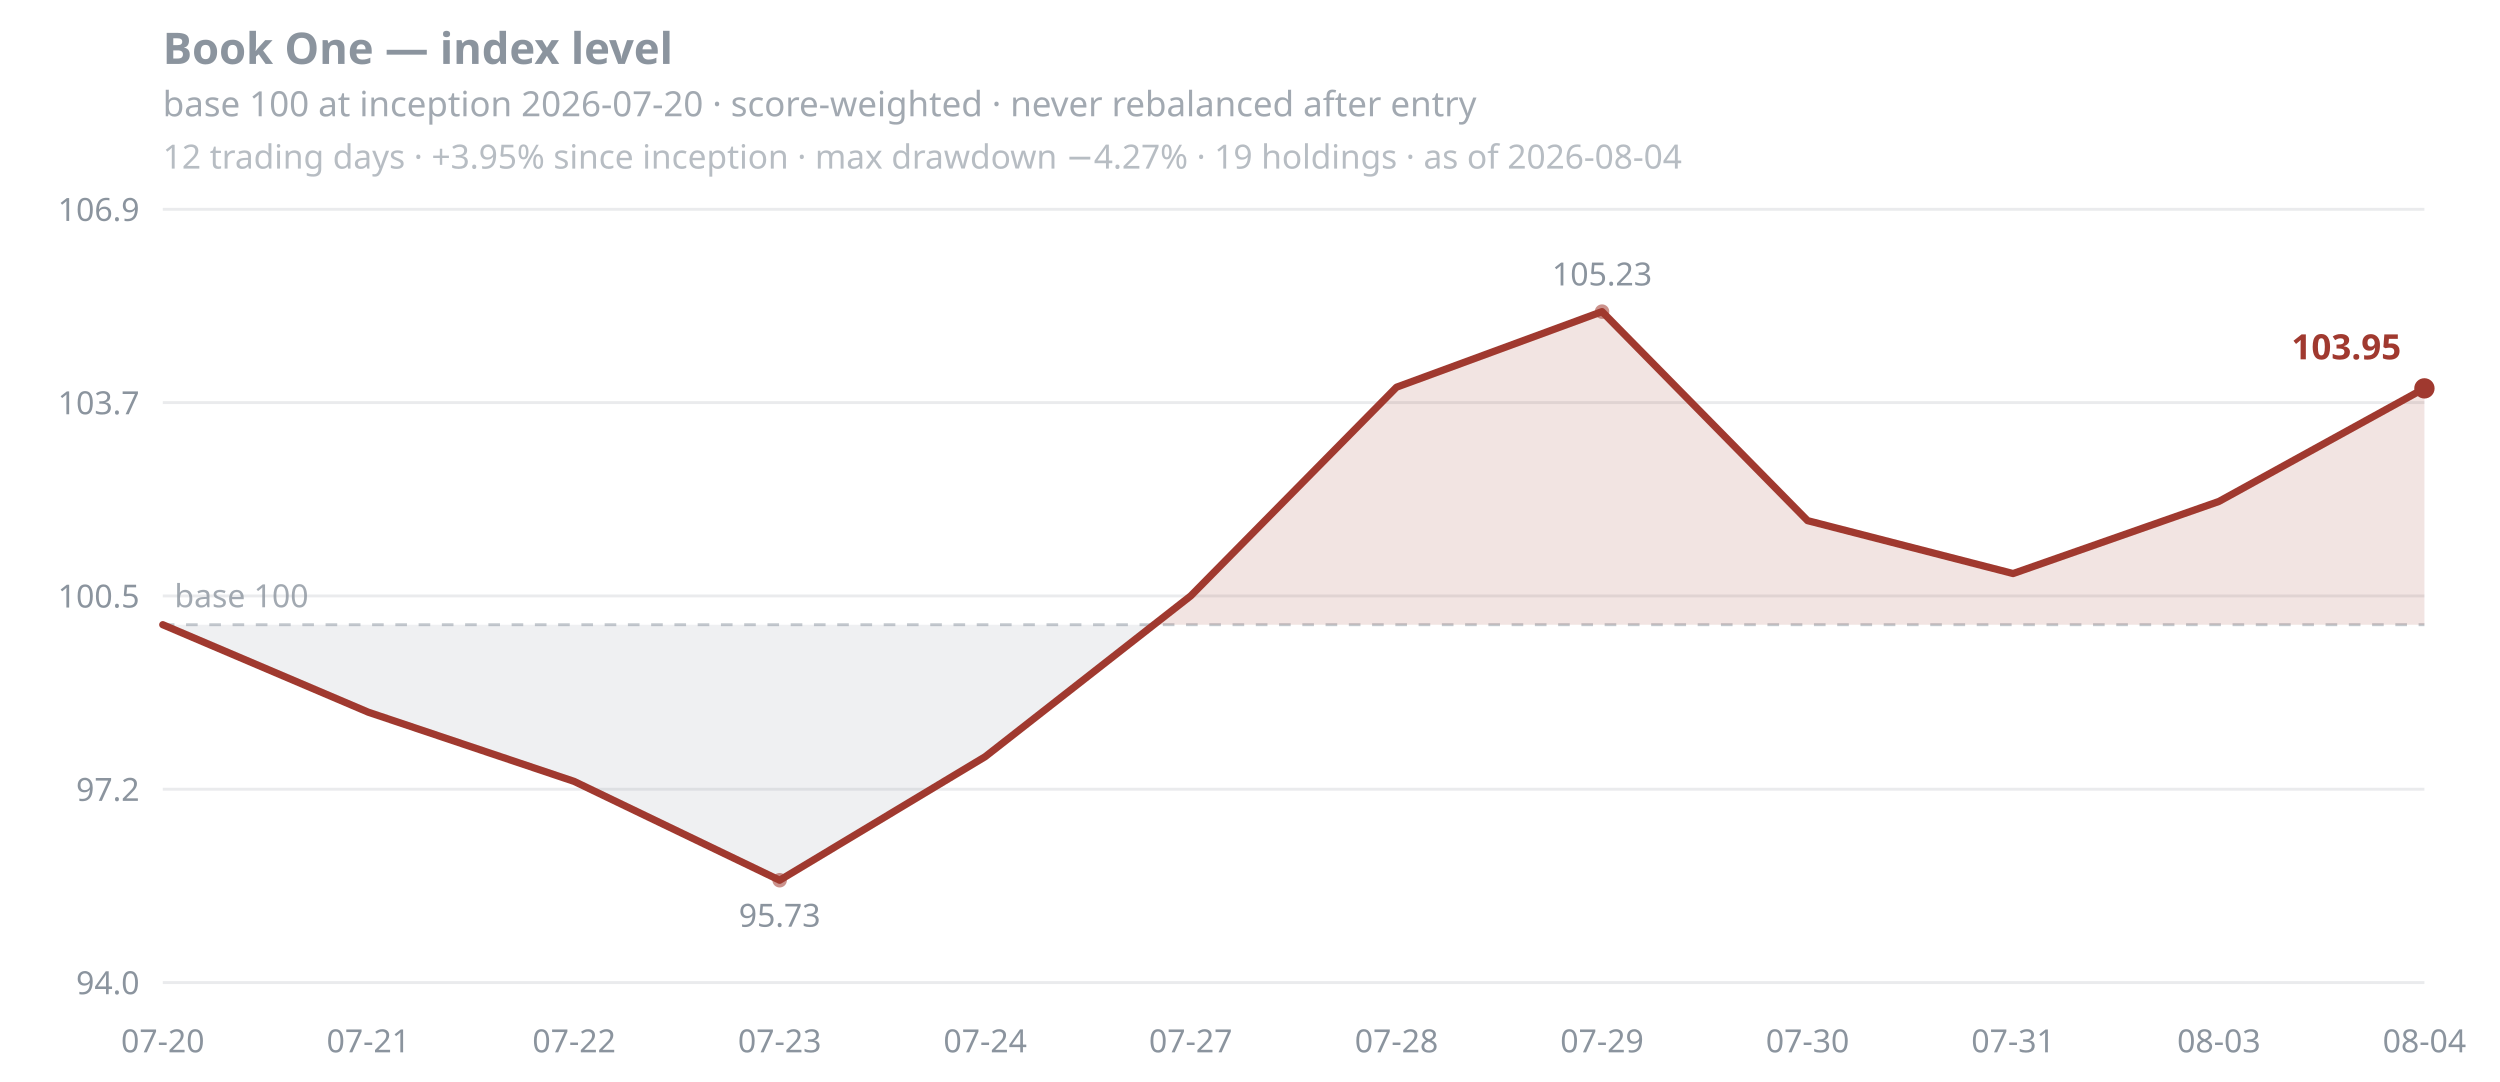
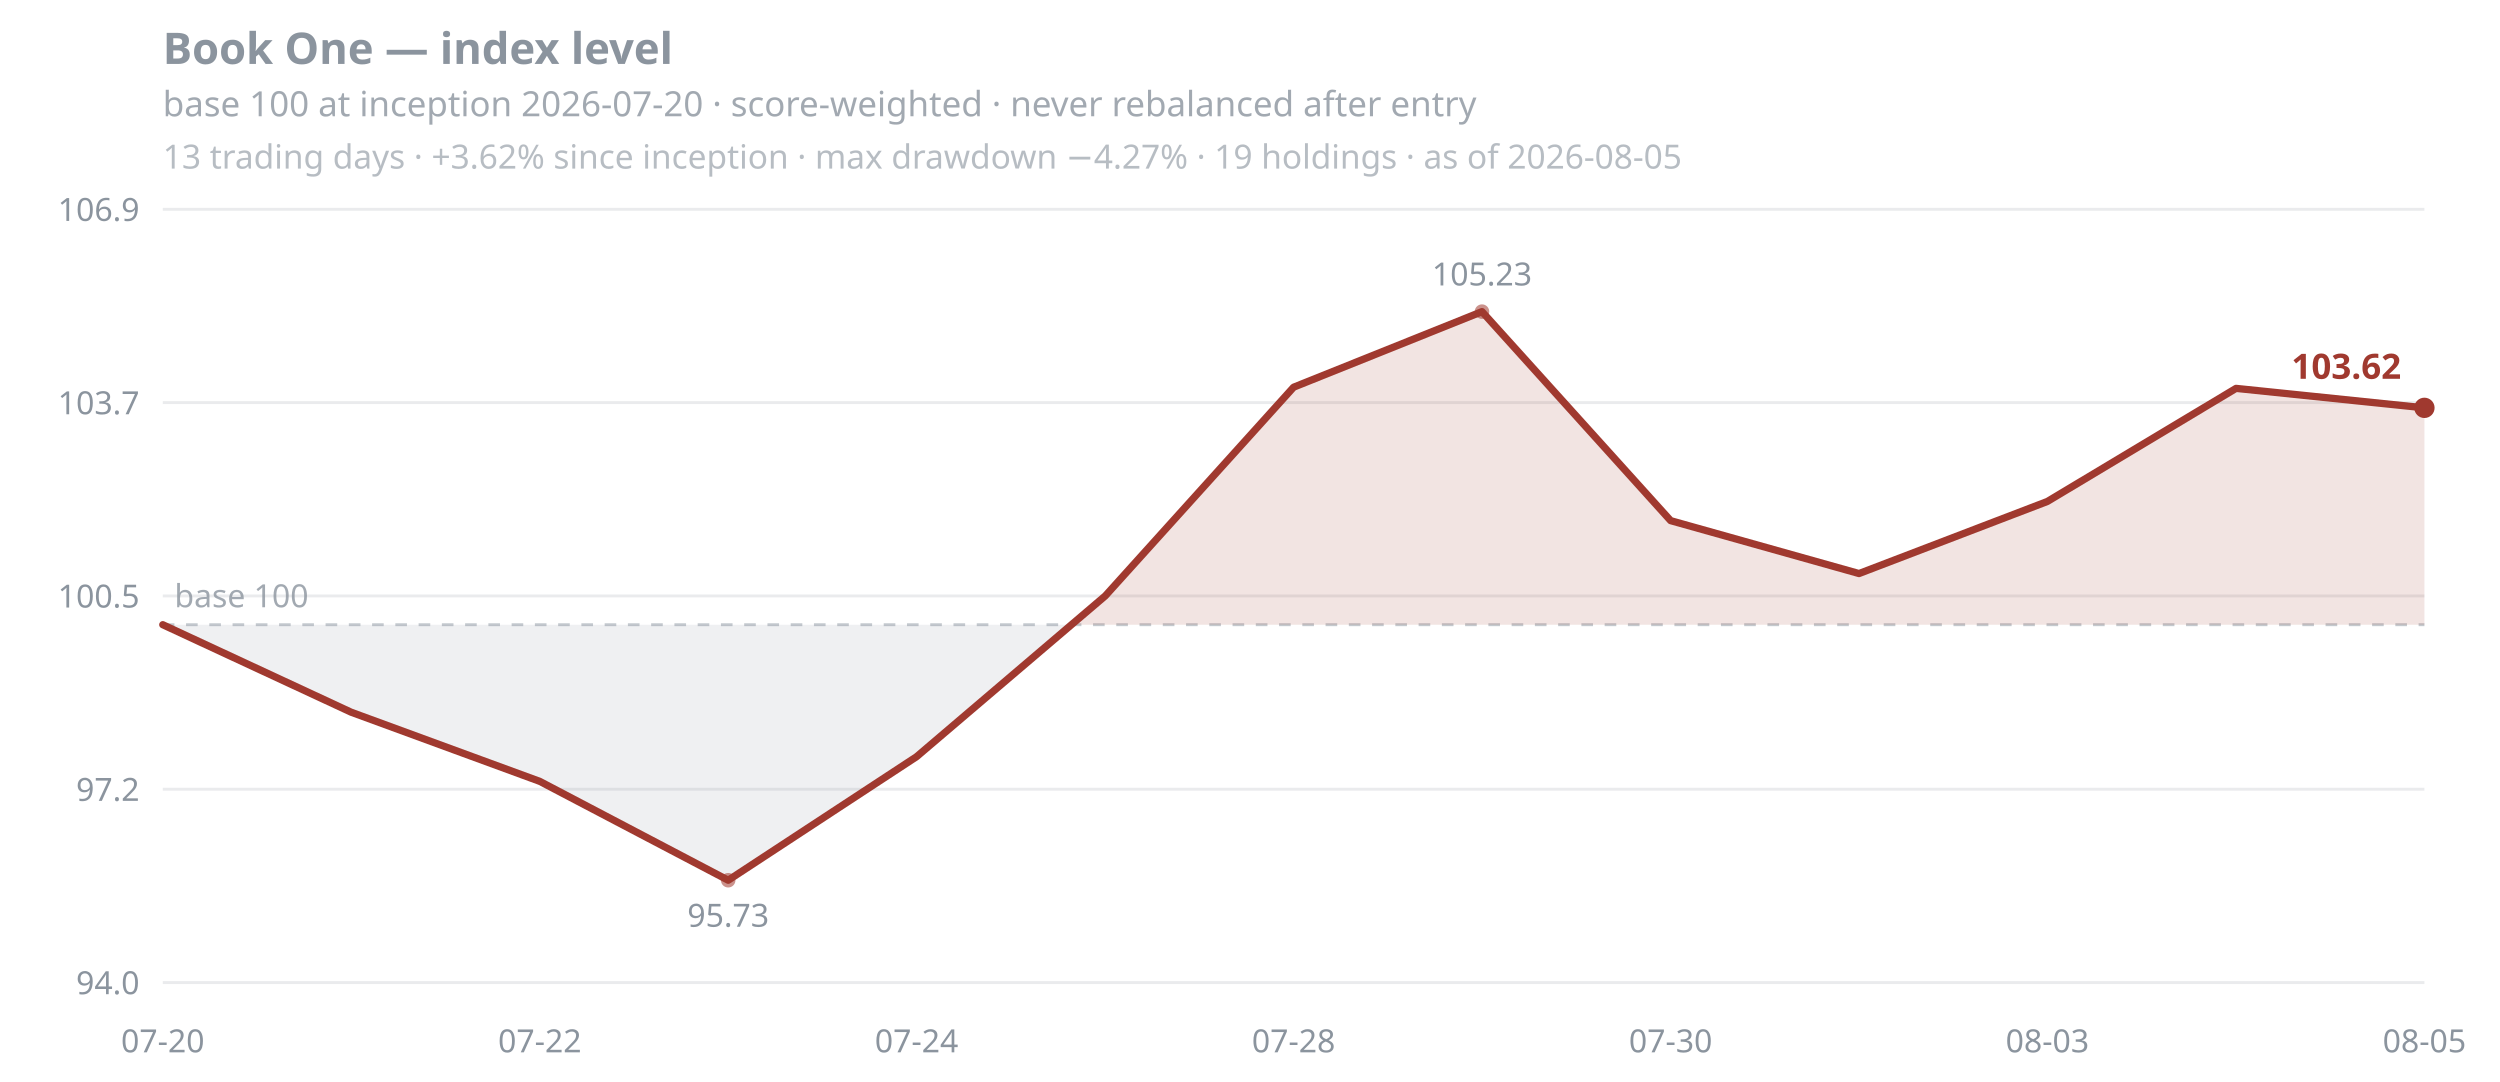
<svg xmlns="http://www.w3.org/2000/svg" viewBox="0 0 860 372" font-family="ui-sans-serif,system-ui,sans-serif">
  <text x="56" y="22" font-size="15" font-weight="600" fill="#8b949e">Book One — index level</text>
  <text x="56" y="40" font-size="12" fill="#8b949e" opacity="0.8">base 100 at inception 2026-07-20 · score-weighted · never rebalanced after entry</text>
-   <text x="56" y="58" font-size="11.5" fill="#8b949e" opacity="0.62">12 trading days · +3.95% since inception · max drawdown −4.27% · 19 holdings · as of 2026-08-04</text>
+   <text x="56" y="58" font-size="11.5" fill="#8b949e" opacity="0.62">13 trading days · +3.62% since inception · max drawdown −4.27% · 19 holdings · as of 2026-08-05</text>
  <line x1="56" y1="338.0" x2="834" y2="338.0" stroke="#8b949e" stroke-opacity="0.18" />
  <text x="48" y="342.0" font-size="11" fill="#8b949e" text-anchor="end">94.0</text>
  <line x1="56" y1="271.5" x2="834" y2="271.5" stroke="#8b949e" stroke-opacity="0.18" />
  <text x="48" y="275.5" font-size="11" fill="#8b949e" text-anchor="end">97.2</text>
  <line x1="56" y1="205.0" x2="834" y2="205.0" stroke="#8b949e" stroke-opacity="0.18" />
  <text x="48" y="209.0" font-size="11" fill="#8b949e" text-anchor="end">100.5</text>
  <line x1="56" y1="138.5" x2="834" y2="138.5" stroke="#8b949e" stroke-opacity="0.18" />
  <text x="48" y="142.5" font-size="11" fill="#8b949e" text-anchor="end">103.7</text>
  <line x1="56" y1="72.0" x2="834" y2="72.0" stroke="#8b949e" stroke-opacity="0.18" />
  <text x="48" y="76.0" font-size="11" fill="#8b949e" text-anchor="end">106.9</text>
  <line x1="56" y1="214.9" x2="834" y2="214.9" stroke="#8b949e" stroke-opacity="0.5" stroke-dasharray="4 4" />
  <text x="60" y="208.9" font-size="11" fill="#8b949e" text-anchor="start" opacity="0.8">base 100</text>
  <text x="56.0" y="362" font-size="11" fill="#8b949e" text-anchor="middle">07-20</text>
-   <text x="126.7" y="362" font-size="11" fill="#8b949e" text-anchor="middle">07-21</text>
-   <text x="197.5" y="362" font-size="11" fill="#8b949e" text-anchor="middle">07-22</text>
-   <text x="268.2" y="362" font-size="11" fill="#8b949e" text-anchor="middle">07-23</text>
-   <text x="338.9" y="362" font-size="11" fill="#8b949e" text-anchor="middle">07-24</text>
-   <text x="409.6" y="362" font-size="11" fill="#8b949e" text-anchor="middle">07-27</text>
-   <text x="480.4" y="362" font-size="11" fill="#8b949e" text-anchor="middle">07-28</text>
-   <text x="551.1" y="362" font-size="11" fill="#8b949e" text-anchor="middle">07-29</text>
-   <text x="621.8" y="362" font-size="11" fill="#8b949e" text-anchor="middle">07-30</text>
-   <text x="692.5" y="362" font-size="11" fill="#8b949e" text-anchor="middle">07-31</text>
-   <text x="763.3" y="362" font-size="11" fill="#8b949e" text-anchor="middle">08-03</text>
-   <text x="834.0" y="362" font-size="11" fill="#8b949e" text-anchor="middle">08-04</text>
+   <text x="185.7" y="362" font-size="11" fill="#8b949e" text-anchor="middle">07-22</text>
+   <text x="315.3" y="362" font-size="11" fill="#8b949e" text-anchor="middle">07-24</text>
+   <text x="445.0" y="362" font-size="11" fill="#8b949e" text-anchor="middle">07-28</text>
+   <text x="574.7" y="362" font-size="11" fill="#8b949e" text-anchor="middle">07-30</text>
+   <text x="704.3" y="362" font-size="11" fill="#8b949e" text-anchor="middle">08-03</text>
+   <text x="834.0" y="362" font-size="11" fill="#8b949e" text-anchor="middle">08-05</text>
  <defs>
    <clipPath id="above">
      <rect x="56" y="72" width="778" height="142.9" />
    </clipPath>
    <clipPath id="below">
      <rect x="56" y="214.9" width="778" height="123.1" />
    </clipPath>
  </defs>
-   <polygon points="56.0,214.9 56.0,214.9 126.7,245.0 197.5,268.8 268.2,302.8 338.9,260.3 409.6,205.0 480.4,133.2 551.1,107.2 621.8,179.1 692.5,197.3 763.3,172.5 834.0,133.6 834.0,214.9" fill="#a0392f" fill-opacity="0.14" clip-path="url(#above)" />
-   <polygon points="56.0,214.9 56.0,214.9 126.7,245.0 197.5,268.8 268.2,302.8 338.9,260.3 409.6,205.0 480.4,133.2 551.1,107.2 621.8,179.1 692.5,197.3 763.3,172.5 834.0,133.6 834.0,214.9" fill="#8b949e" fill-opacity="0.14" clip-path="url(#below)" />
-   <polyline points="56.0,214.9 126.7,245.0 197.5,268.8 268.2,302.8 338.9,260.3 409.6,205.0 480.4,133.2 551.1,107.2 621.8,179.1 692.5,197.3 763.3,172.5 834.0,133.6" fill="none" stroke="#a0392f" stroke-width="2.5" stroke-linejoin="round" stroke-linecap="round" />
-   <circle cx="268.2" cy="302.8" r="2.5" fill="#a0392f" fill-opacity="0.55" />
-   <text x="268.2" y="318.8" font-size="11" fill="#8b949e" text-anchor="middle">95.73</text>
-   <circle cx="551.1" cy="107.2" r="2.5" fill="#a0392f" fill-opacity="0.55" />
-   <text x="551.1" y="98.2" font-size="11" fill="#8b949e" text-anchor="middle">105.23</text>
-   <circle cx="834.0" cy="133.6" r="3.5" fill="#a0392f" />
-   <text x="826.0" y="123.6" font-size="12" font-weight="600" fill="#a0392f" text-anchor="end">103.95</text>
+   <polygon points="56.0,214.9 56.0,214.9 120.8,245.0 185.7,268.8 250.5,302.8 315.3,260.3 380.2,205.0 445.0,133.2 509.8,107.2 574.7,179.1 639.5,197.3 704.3,172.5 769.2,133.6 834.0,140.3 834.0,214.9" fill="#a0392f" fill-opacity="0.14" clip-path="url(#above)" />
+   <polygon points="56.0,214.9 56.0,214.9 120.8,245.0 185.7,268.8 250.5,302.8 315.3,260.3 380.2,205.0 445.0,133.2 509.8,107.2 574.7,179.1 639.5,197.3 704.3,172.5 769.2,133.6 834.0,140.3 834.0,214.9" fill="#8b949e" fill-opacity="0.14" clip-path="url(#below)" />
+   <polyline points="56.0,214.9 120.8,245.0 185.7,268.8 250.5,302.8 315.3,260.3 380.2,205.0 445.0,133.2 509.8,107.2 574.7,179.1 639.5,197.3 704.3,172.5 769.2,133.6 834.0,140.3" fill="none" stroke="#a0392f" stroke-width="2.5" stroke-linejoin="round" stroke-linecap="round" />
+   <circle cx="250.5" cy="302.8" r="2.5" fill="#a0392f" fill-opacity="0.55" />
+   <text x="250.5" y="318.8" font-size="11" fill="#8b949e" text-anchor="middle">95.73</text>
+   <circle cx="509.8" cy="107.2" r="2.5" fill="#a0392f" fill-opacity="0.55" />
+   <text x="509.8" y="98.2" font-size="11" fill="#8b949e" text-anchor="middle">105.23</text>
+   <circle cx="834.0" cy="140.3" r="3.5" fill="#a0392f" />
+   <text x="826.0" y="130.3" font-size="12" font-weight="600" fill="#a0392f" text-anchor="end">103.62</text>
</svg>
